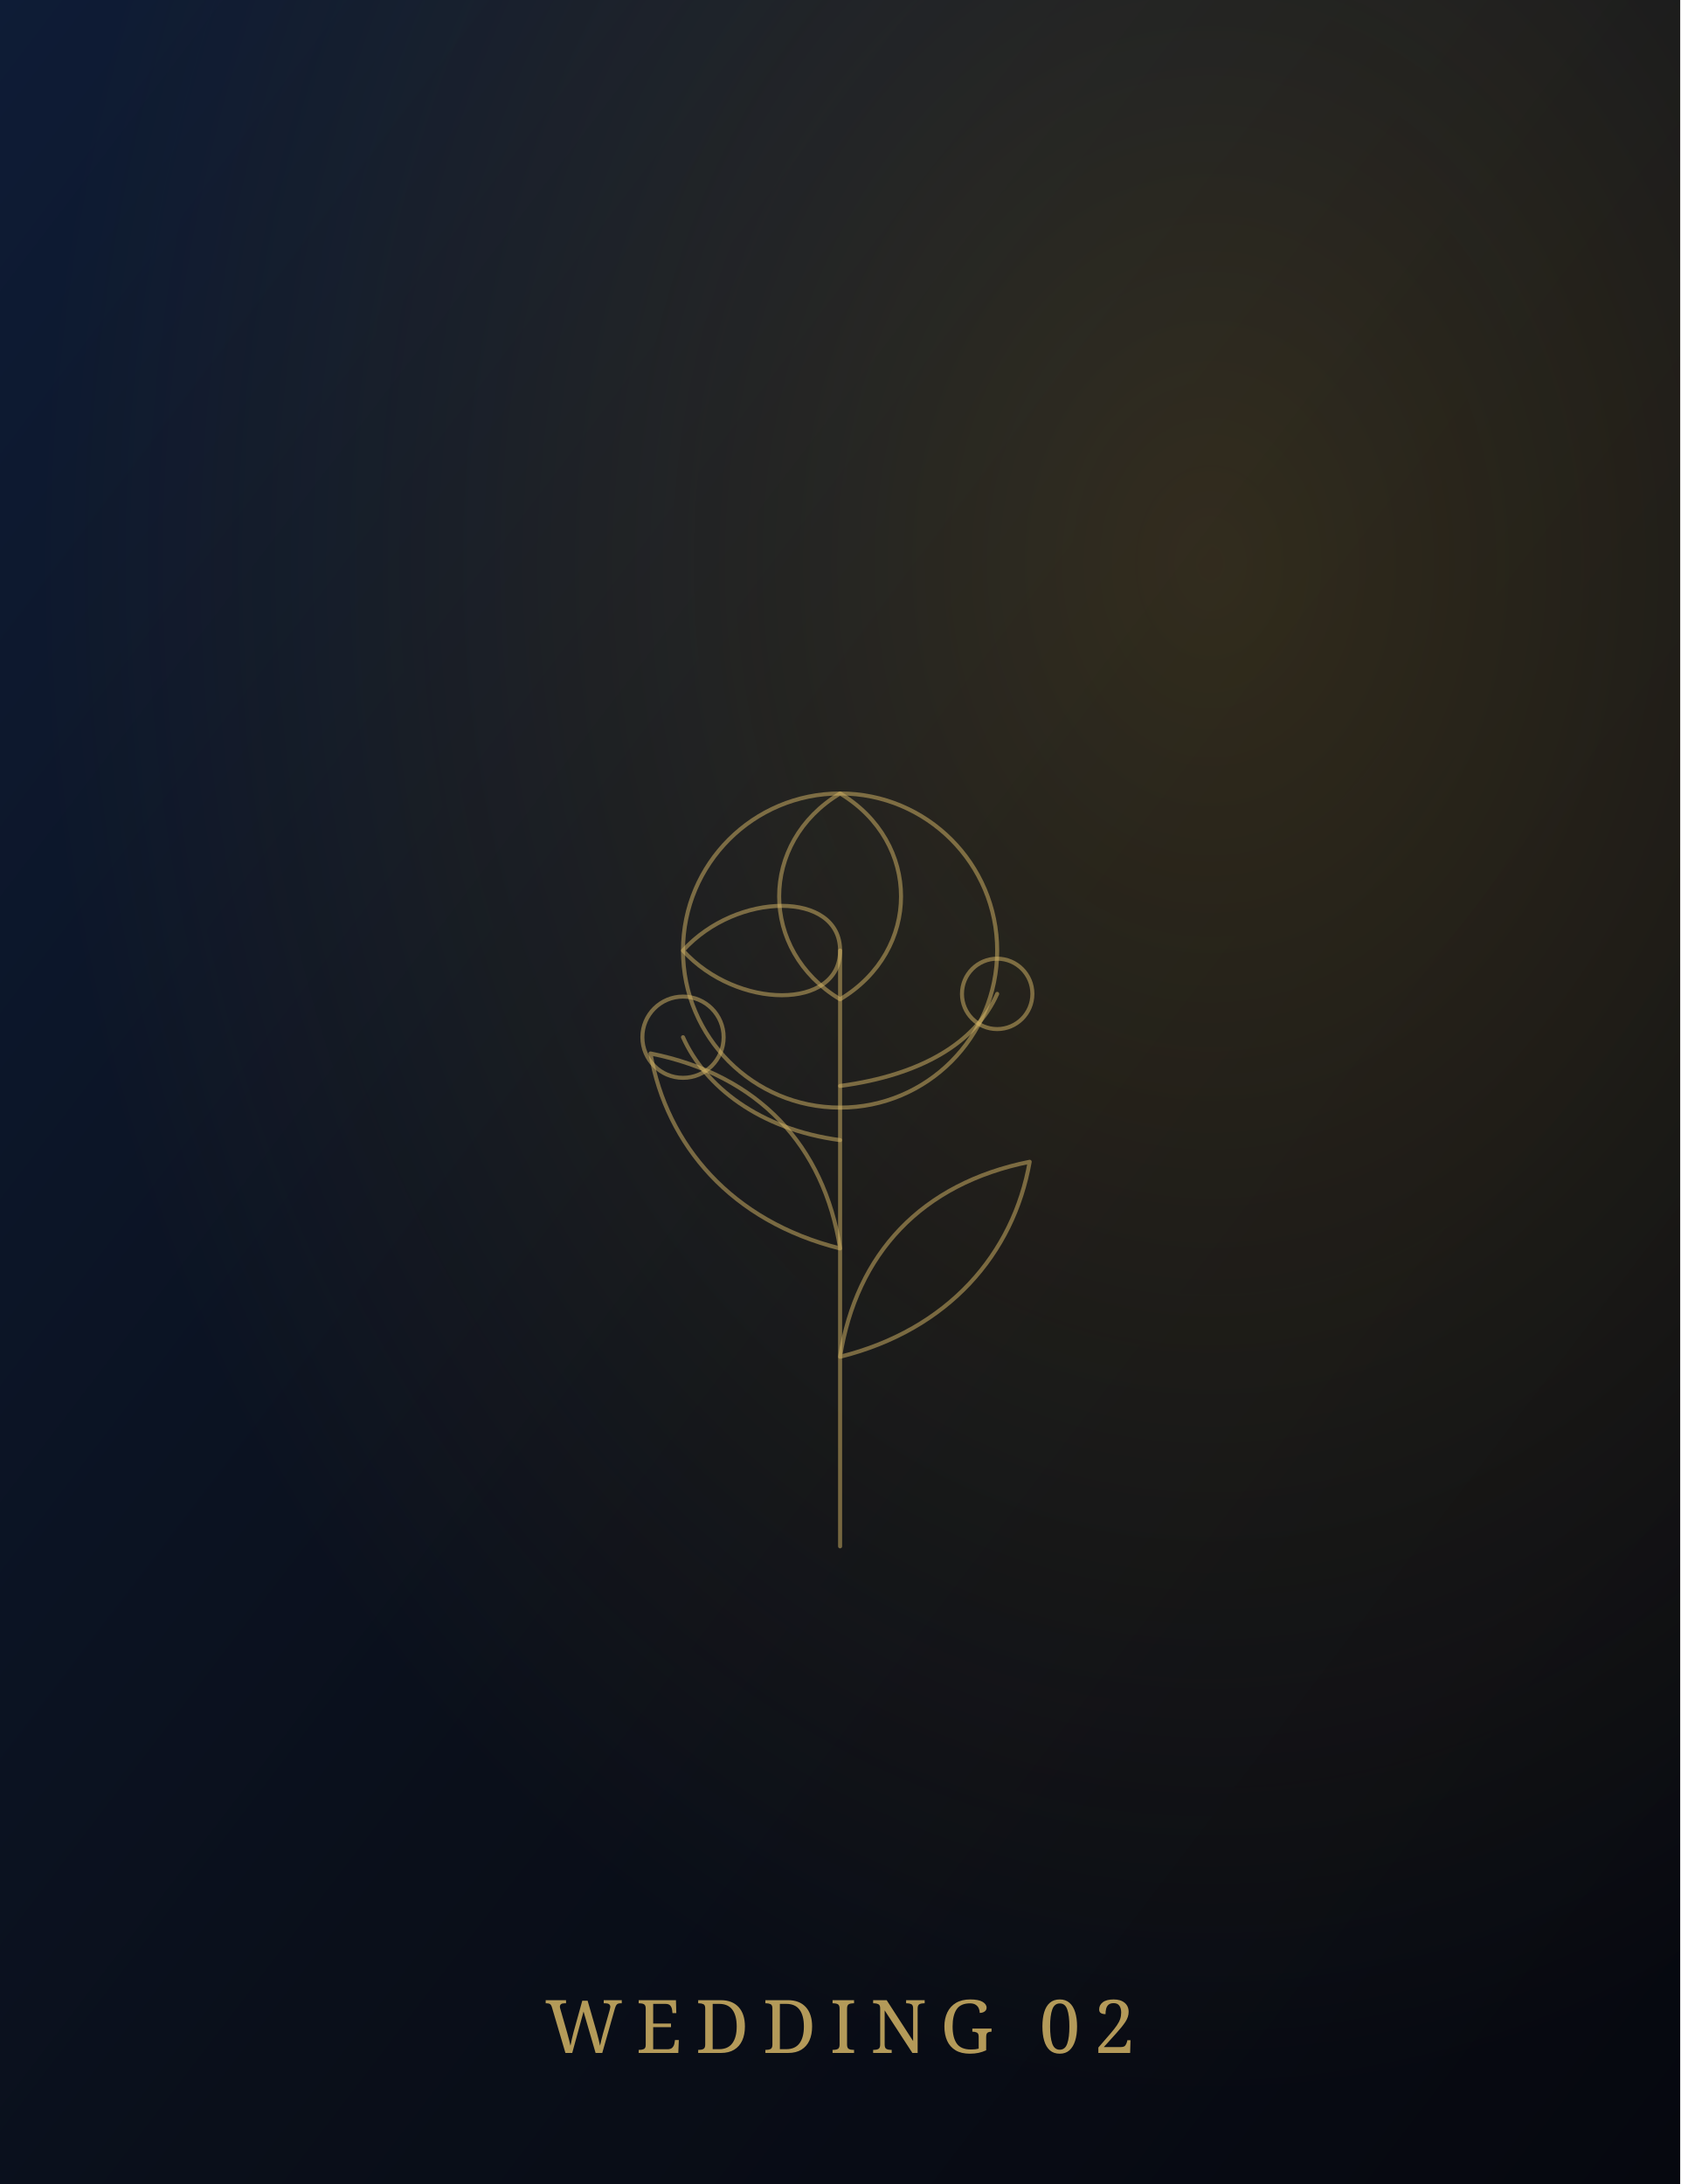
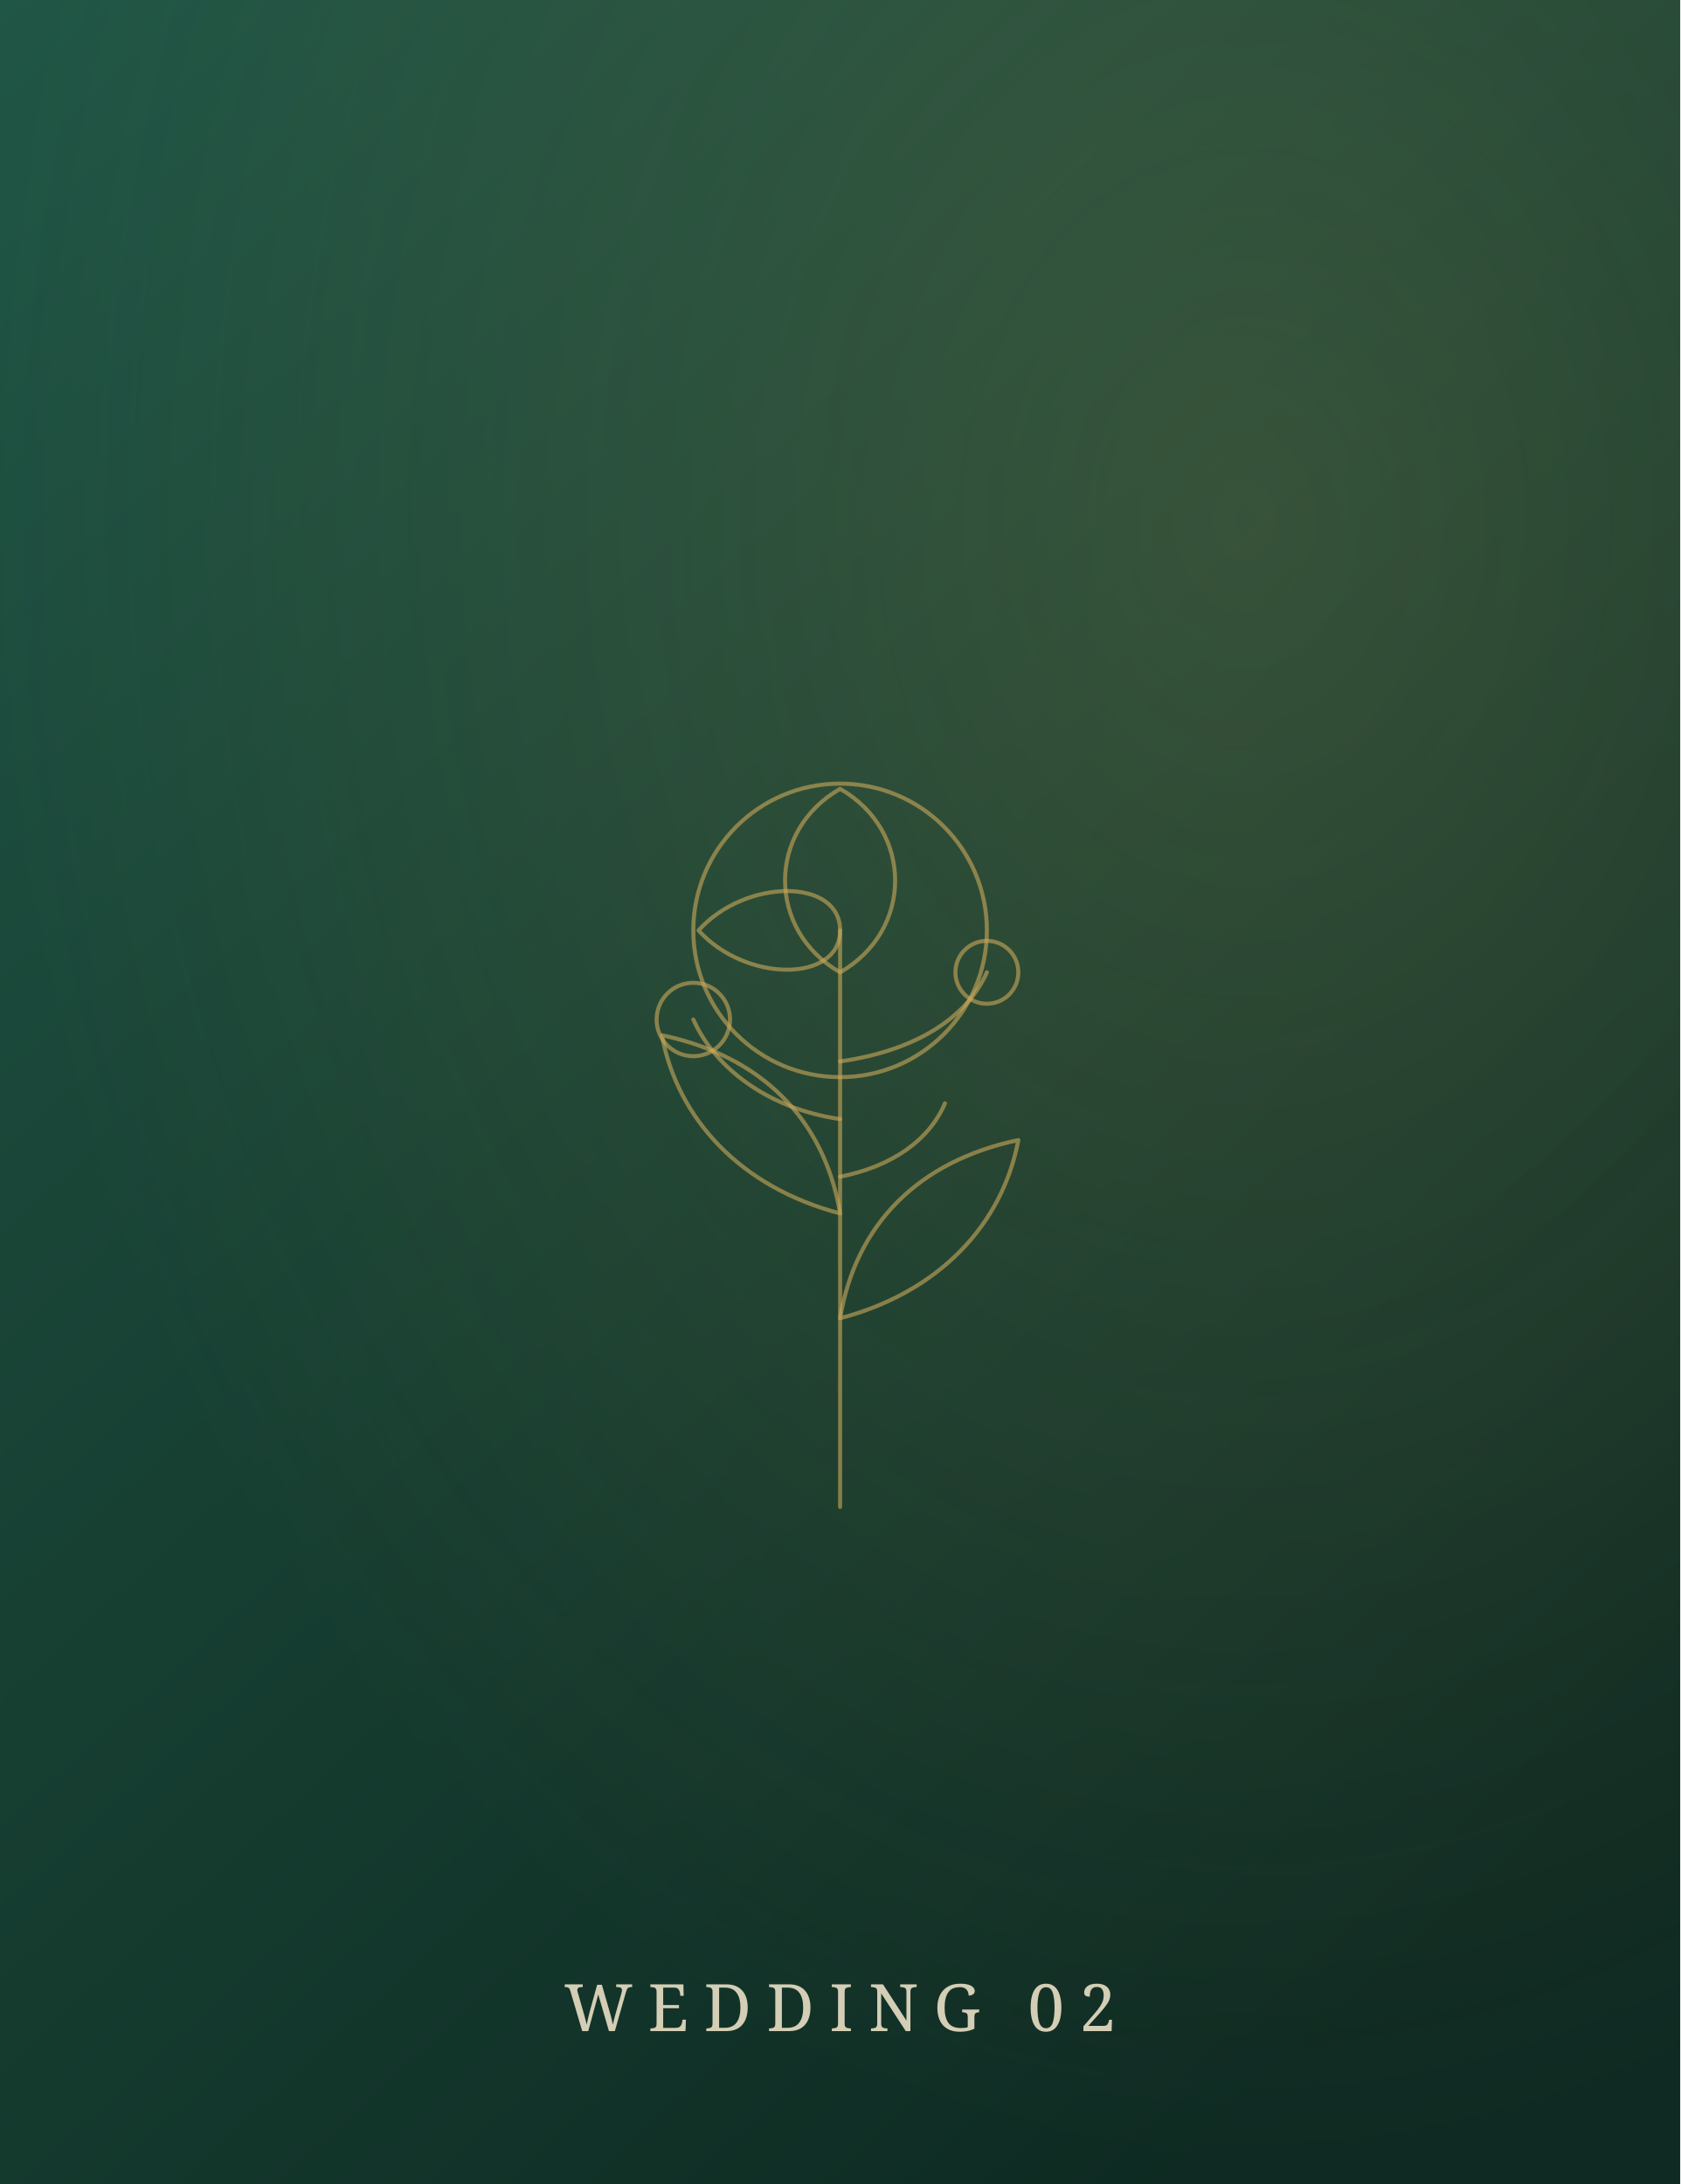
<svg xmlns="http://www.w3.org/2000/svg" viewBox="0 0 1000 1300" role="img" aria-label="Wedding 02">
  <defs>
-     <linearGradient id="bg" x1="0" y1="0" x2="1" y2="1">
-       <stop offset="0" stop-color="#0E1C36" />
-       <stop offset=".55" stop-color="#0A0F1A" />
-       <stop offset="1" stop-color="#06080f" />
+     <linearGradient id="bg" x1="0" y1="0" x2=".7" y2="1">
+       <stop offset="0" stop-color="#205646" />
+       <stop offset=".55" stop-color="#163E31" />
+       <stop offset="1" stop-color="#0E2A22" />
    </linearGradient>
-     <radialGradient id="gl" cx=".72" cy=".26" r=".7">
-       <stop offset="0" stop-color="#BF8F1F" stop-opacity=".22" />
-       <stop offset="1" stop-color="#BF8F1F" stop-opacity="0" />
+     <radialGradient id="gl" cx=".74" cy=".24" r=".75">
+       <stop offset="0" stop-color="#CBA85A" stop-opacity="0.18" />
+       <stop offset="1" stop-color="#CBA85A" stop-opacity="0" />
    </radialGradient>
  </defs>
  <rect width="1000" height="1300" fill="url(#bg)" />
  <rect width="1000" height="1300" fill="url(#gl)" />
-   <g transform="translate(258.2,162.8) scale(1.612)" fill="none" stroke="#D9B968" stroke-width="1.49" stroke-opacity="0.5" stroke-linecap="round" stroke-linejoin="round">
+   <g transform="translate(266.0,163.8) scale(1.56)" fill="none" stroke="#CBA85A" stroke-width="1.54" stroke-opacity="0.6" stroke-linecap="round" stroke-linejoin="round">
    <path d="M150,470 C150,360 150,300 150,250" />
-     <path d="M150,250 m-58,0 a58,58 0 1,0 116,0 a58,58 0 1,0 -116,0" />
-     <path d="M150,192 C120,210 120,250 150,268 C180,250 180,210 150,192" />
-     <path d="M92,250 C112,228 150,228 150,250 C150,272 112,272 92,250" />
-     <path d="M150,360 C110,350 86,322 80,288 C120,296 144,322 150,360" />
-     <path d="M150,400 C190,390 214,362 220,328 C180,336 156,362 150,400" />
-     <path d="M150,320 C120,316 100,300 92,282" />
-     <path d="M92,282 m-15,0 a15,15 0 1,0 30,0 a15,15 0 1,0 -30,0" />
-     <path d="M150,300 C180,296 200,284 208,266" />
-     <path d="M208,266 m-13,0 a13,13 0 1,0 26,0 a13,13 0 1,0 -26,0" />
+     <path d="M150,250 m-56,0 a56,56 0 1,0 112,0 a56,56 0 1,0 -112,0" />
+     <path d="M150,196 C122,212 122,250 150,266 C178,250 178,212 150,196" />
+     <path d="M96,250 C114,230 150,230 150,250 C150,270 114,270 96,250" />
+     <path d="M150,358 C112,348 88,322 82,290 C120,298 144,322 150,358" />
+     <path d="M150,398 C188,388 212,362 218,330 C180,338 156,362 150,398" />
+     <path d="M150,322 C122,318 102,302 94,284" />
+     <path d="M94,284 m-14,0 a14,14 0 1,0 28,0 a14,14 0 1,0 -28,0" />
+     <path d="M150,300 C178,296 198,284 206,266" />
+     <path d="M206,266 m-12,0 a12,12 0 1,0 24,0 a12,12 0 1,0 -24,0" />
+     <path d="M150,344 C170,340 184,330 190,316" />
  </g>
-   <text x="500" y="1222" fill="#D9B968" fill-opacity=".82" font-family="Georgia,'Cormorant Garamond',serif" font-size="44" letter-spacing="8" text-anchor="middle">WEDDING 02</text>
+   <text x="500" y="1209" fill="#E8DFC4" fill-opacity=".9" font-family="'Fraunces',Georgia,serif" font-size="39" letter-spacing="9" text-anchor="middle">WEDDING 02</text>
</svg>
